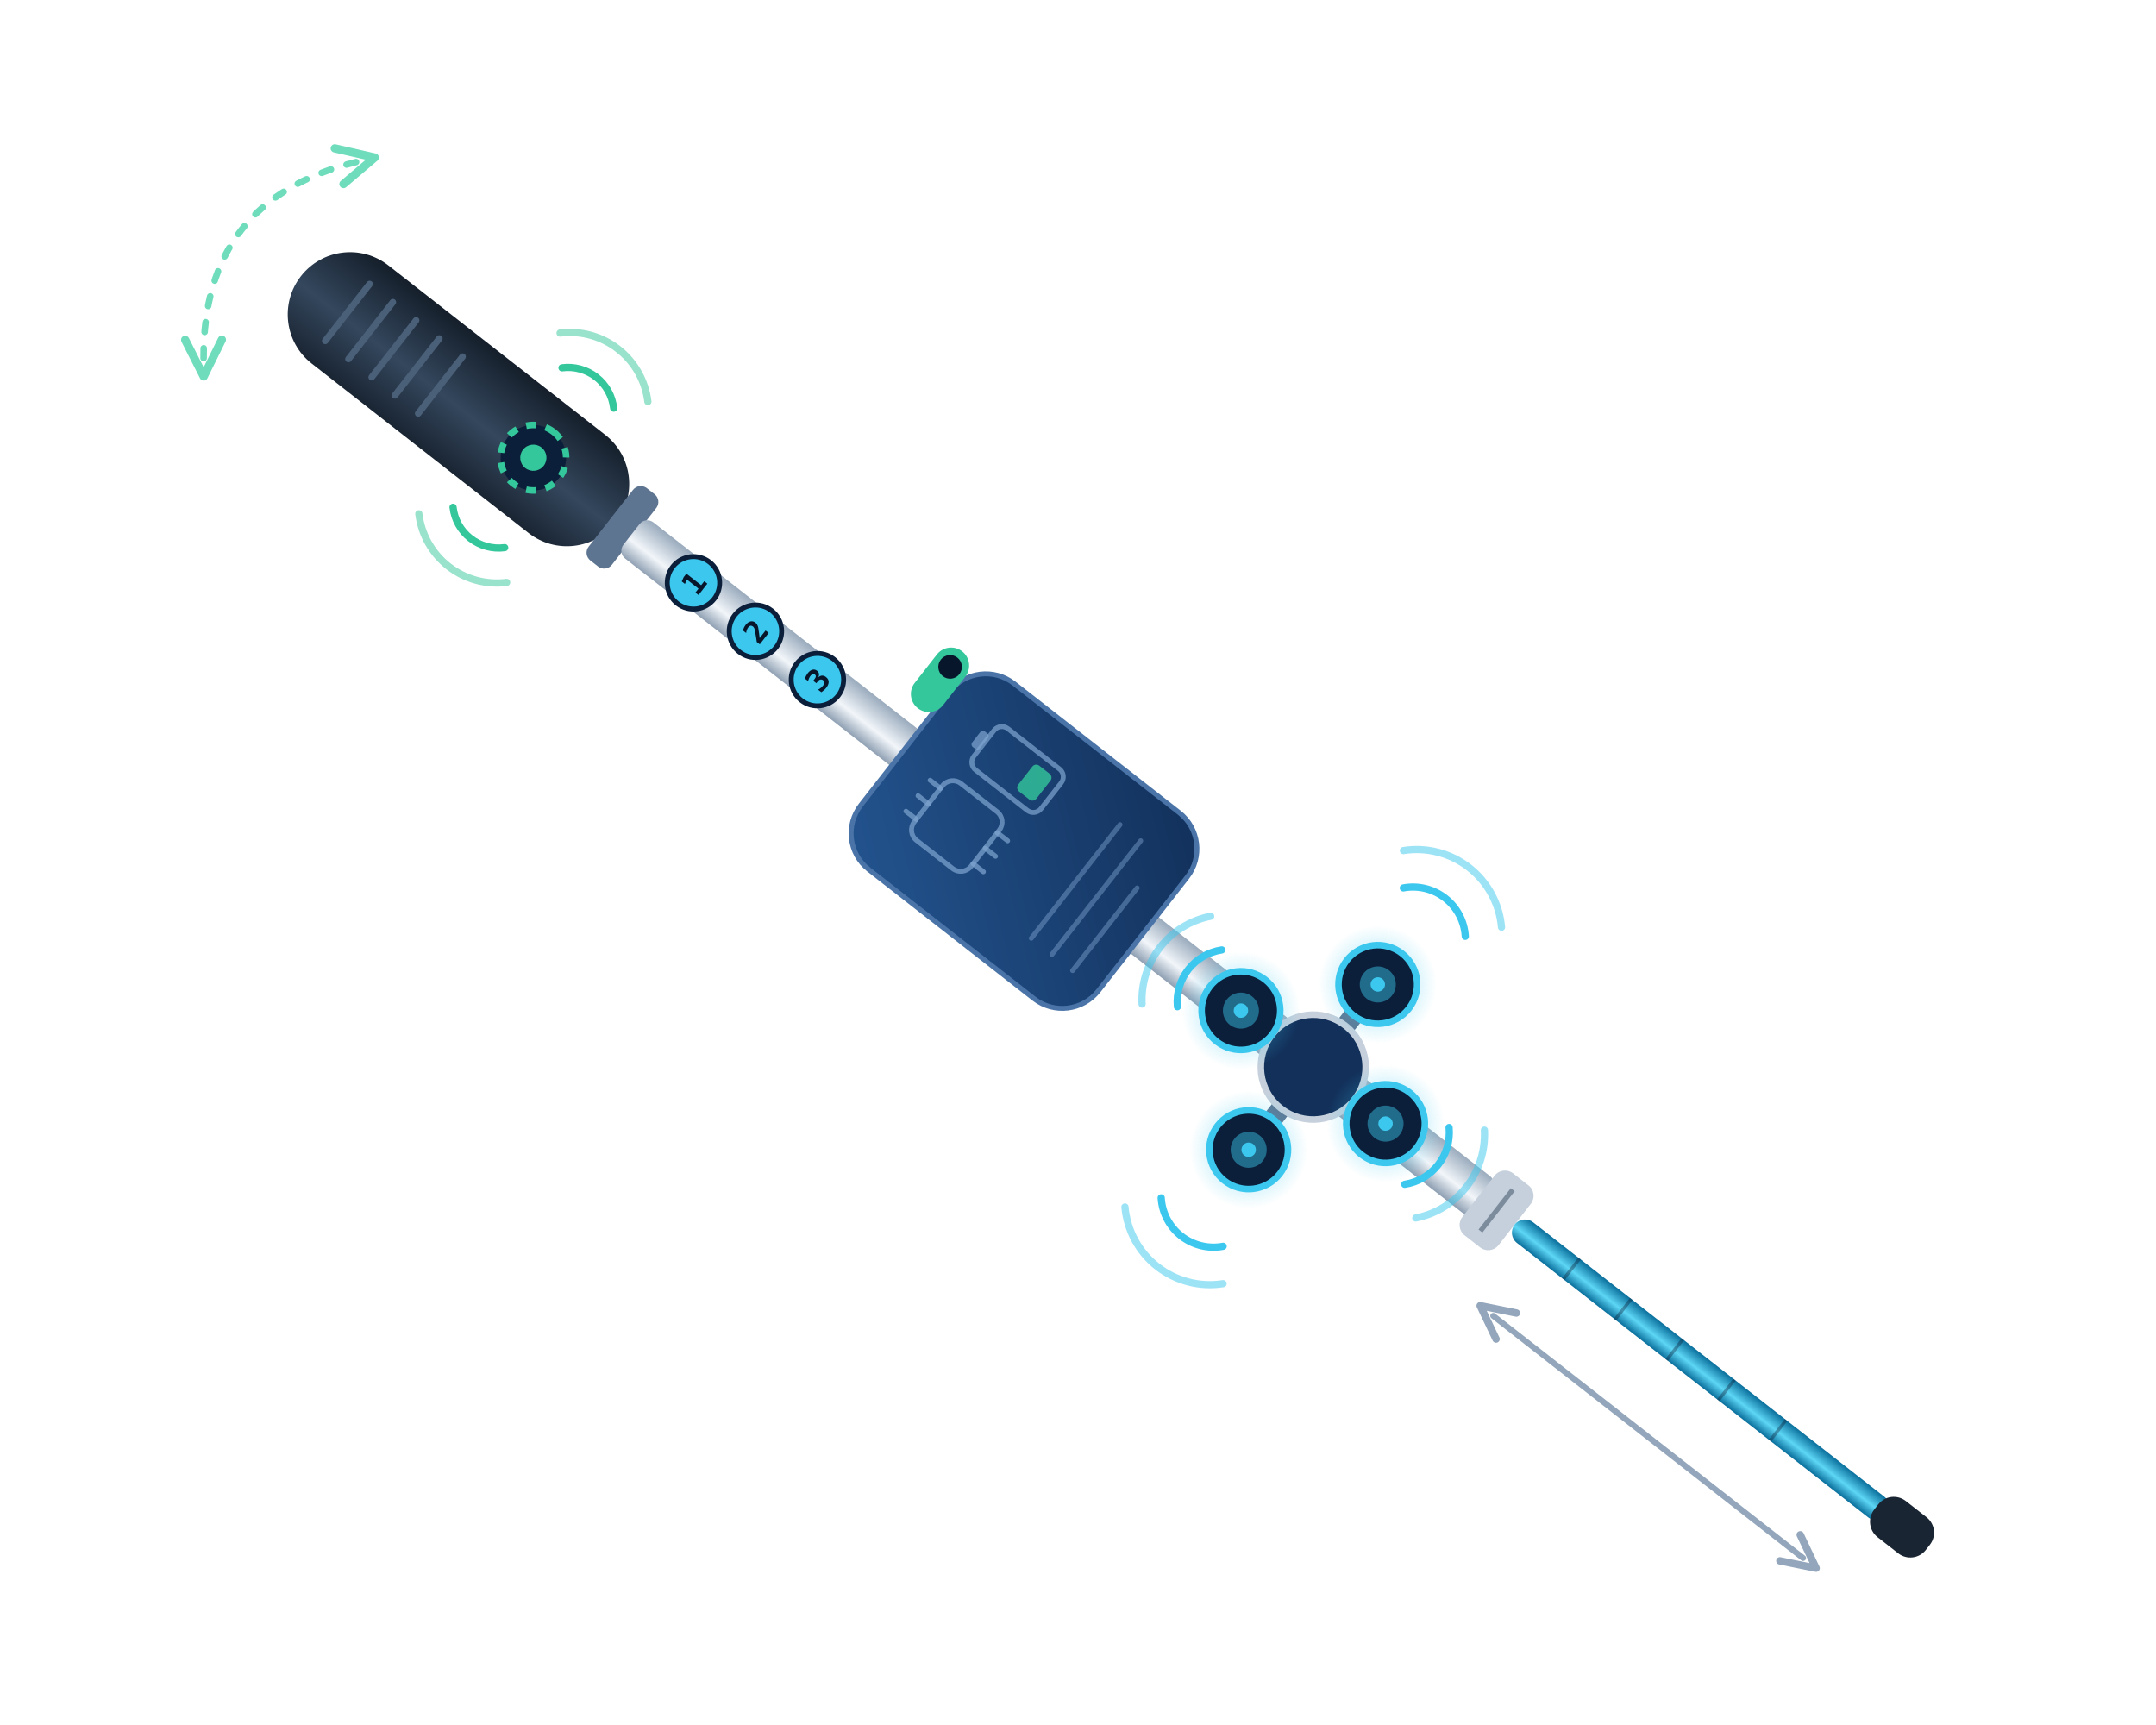
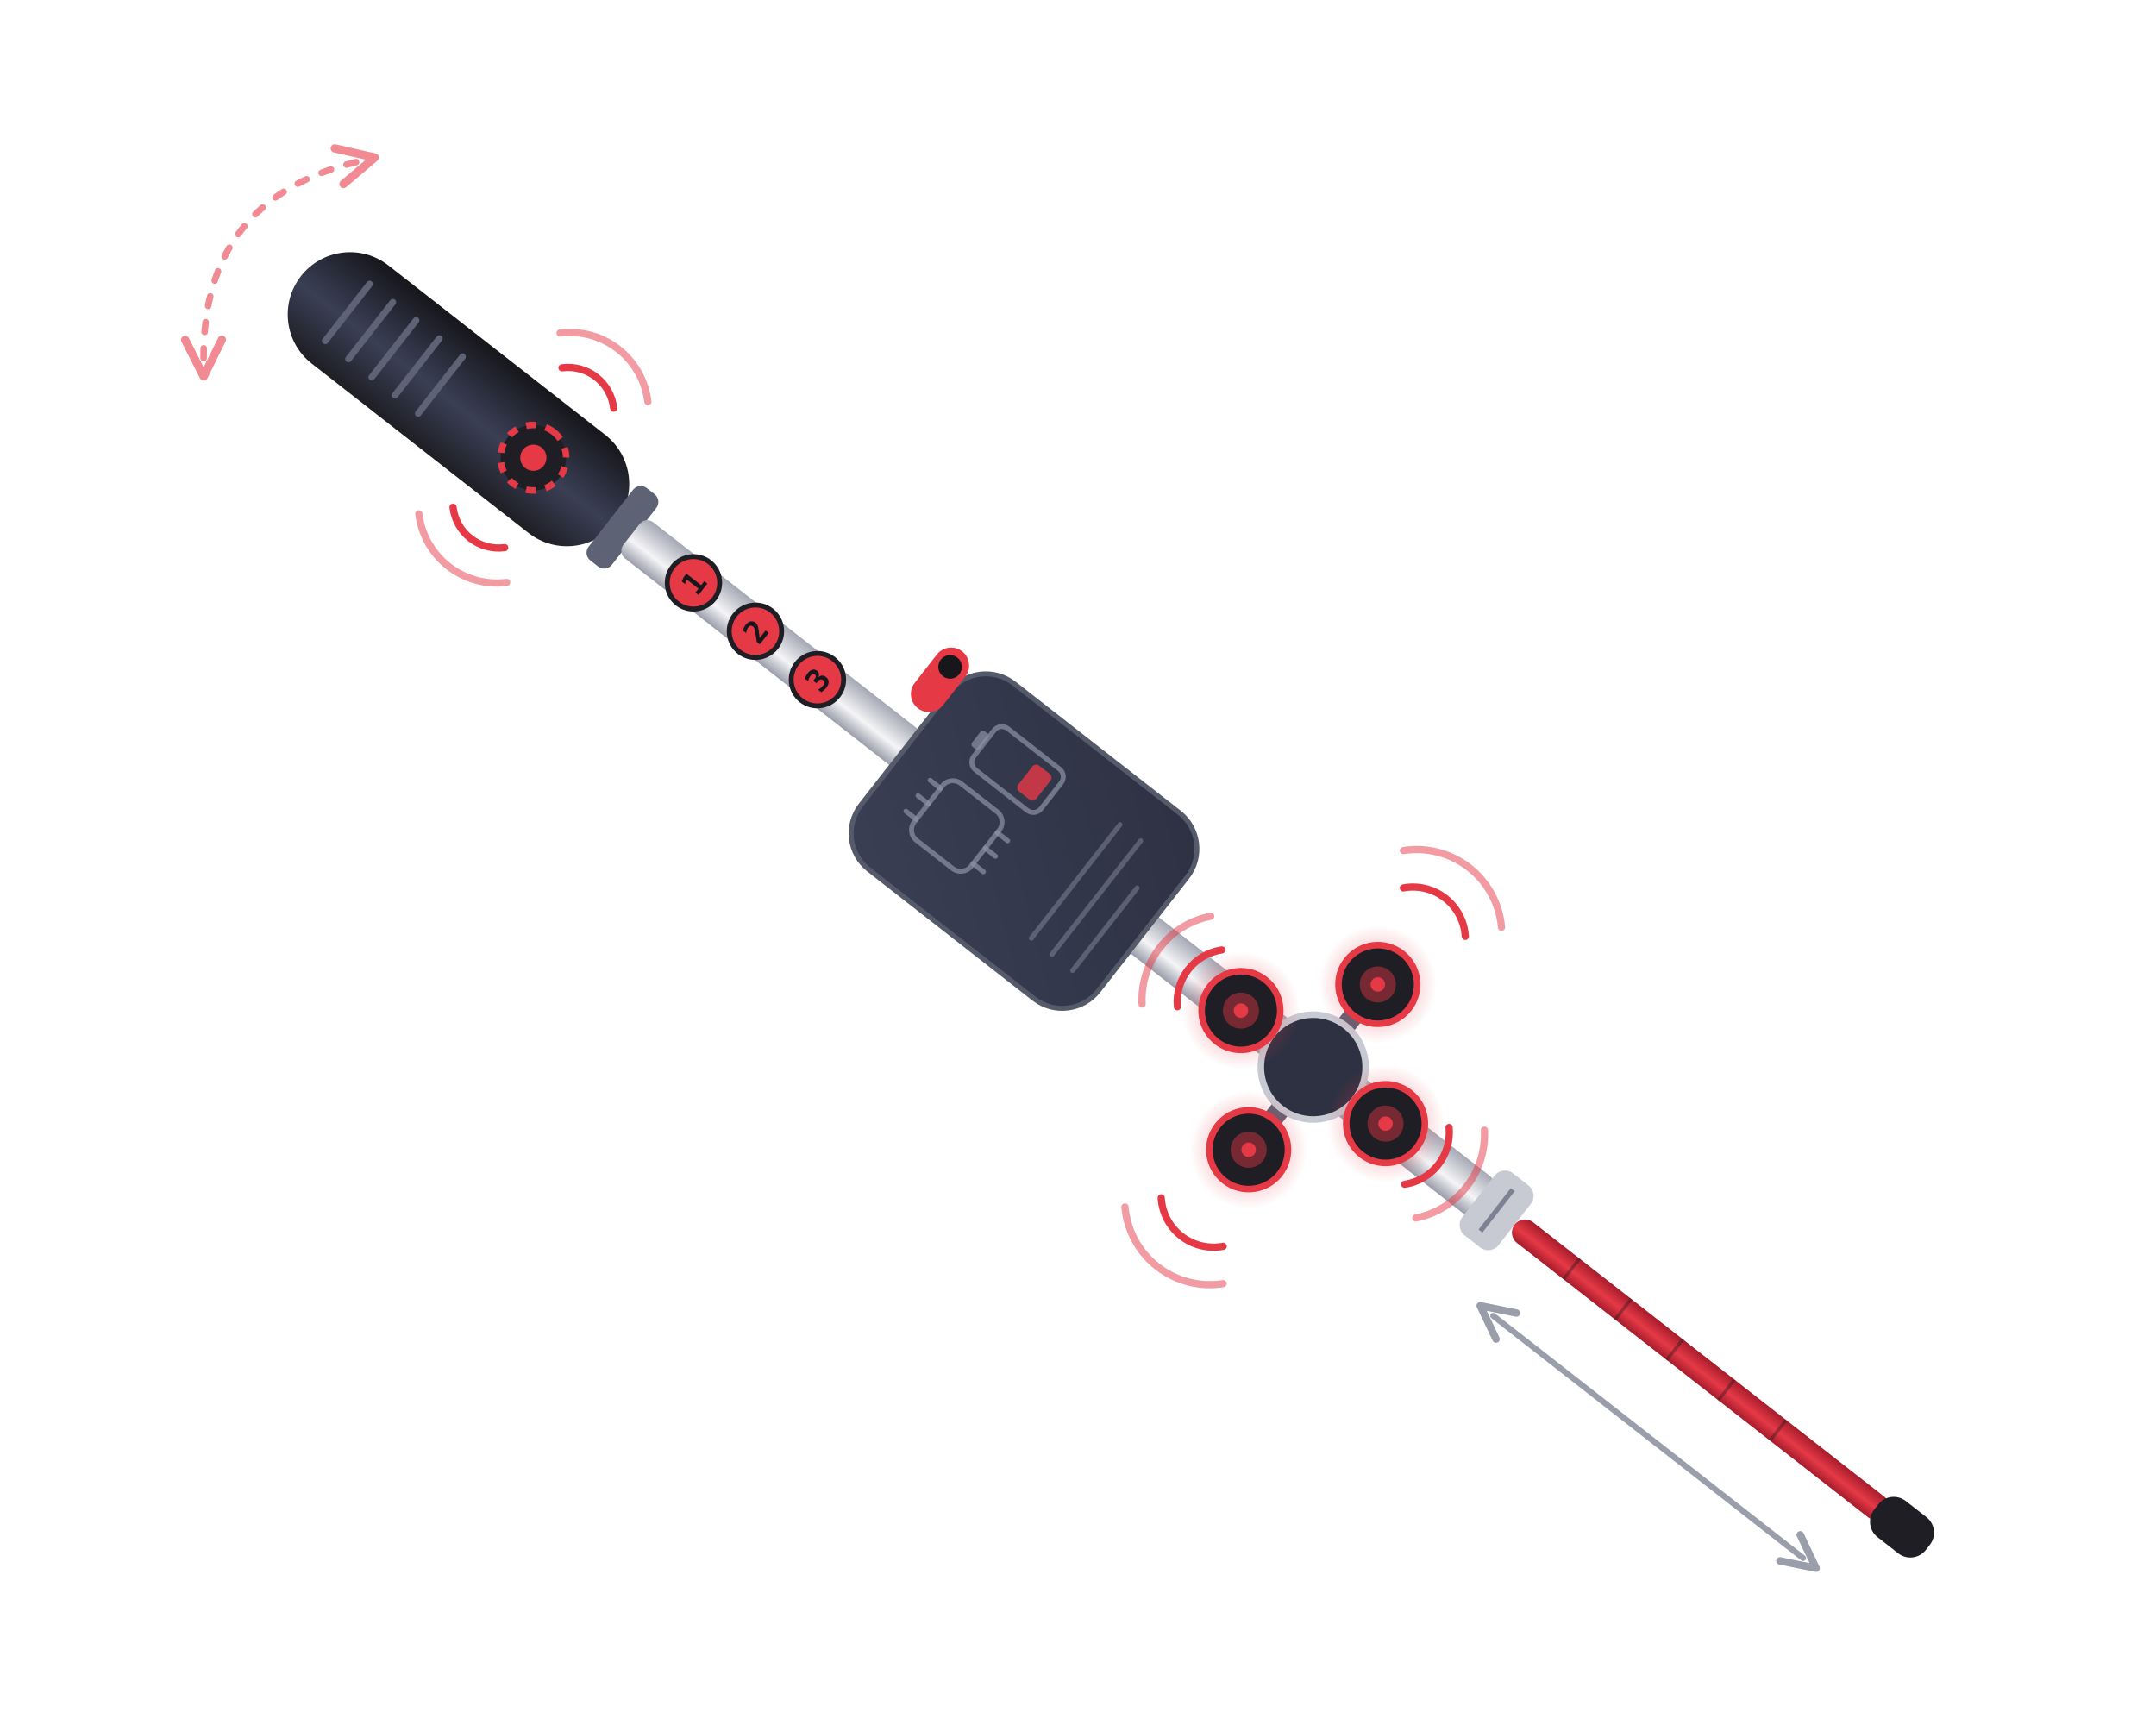
<svg xmlns="http://www.w3.org/2000/svg" viewBox="0 0 500 400" width="500" height="400">
  <defs>
    <linearGradient id="cg-grip" x1="0" x2="1">
-       <stop offset="0" stop-color="#1A2533" />
-       <stop offset=".45" stop-color="#34475D" />
-       <stop offset="1" stop-color="#151F2B" />
+       <stop offset="0" stop-color="#1E1E24" />
+       <stop offset=".45" stop-color="#3A3F55" />
+       <stop offset="1" stop-color="#16161B" />
    </linearGradient>
    <linearGradient id="cg-metal" x1="0" x2="1">
-       <stop offset="0" stop-color="#8FA0B3" />
-       <stop offset=".4" stop-color="#F2F6FA" />
-       <stop offset="1" stop-color="#9AABBD" />
+       <stop offset="0" stop-color="#9A9DAA" />
+       <stop offset=".4" stop-color="#F5F5F7" />
+       <stop offset="1" stop-color="#A5A8B4" />
    </linearGradient>
    <linearGradient id="cg-case" x1="0" y1="0" x2="1" y2="1">
-       <stop offset="0" stop-color="#23548F" />
-       <stop offset="1" stop-color="#12305A" />
+       <stop offset="0" stop-color="#3A3F55" />
+       <stop offset="1" stop-color="#2D3142" />
    </linearGradient>
    <linearGradient id="cg-foot" x1="0" x2="1">
-       <stop offset="0" stop-color="#0A6F9C" />
-       <stop offset=".45" stop-color="#5DD6F5" />
-       <stop offset="1" stop-color="#0A6F9C" />
+       <stop offset="0" stop-color="#A61C2C" />
+       <stop offset=".45" stop-color="#E63946" />
+       <stop offset="1" stop-color="#A61C2C" />
    </linearGradient>
    <radialGradient id="cg-pod">
-       <stop offset="0" stop-color="#3CC8EE" stop-opacity=".55" />
-       <stop offset="1" stop-color="#3CC8EE" stop-opacity="0" />
+       <stop offset="0" stop-color="#E63946" stop-opacity=".55" />
+       <stop offset="1" stop-color="#E63946" stop-opacity="0" />
    </radialGradient>
    <marker id="cm-ah" viewBox="0 0 10 10" refX="5" refY="5" markerWidth="7" markerHeight="7" orient="auto-start-reverse">
-       <path d="M1 1L9 5L1 9" fill="none" stroke="#6FDDBC" stroke-width="1.8" stroke-linecap="round" stroke-linejoin="round" />
+       <path d="M1 1L9 5L1 9" fill="none" stroke="#F28A93" stroke-width="1.8" stroke-linecap="round" stroke-linejoin="round" />
    </marker>
    <marker id="cm-ah2" viewBox="0 0 10 10" refX="5" refY="5" markerWidth="7" markerHeight="7" orient="auto-start-reverse">
-       <path d="M1 1L9 5L1 9" fill="none" stroke="#93A6BB" stroke-width="1.8" stroke-linecap="round" stroke-linejoin="round" />
+       <path d="M1 1L9 5L1 9" fill="none" stroke="#9A9DAA" stroke-width="1.8" stroke-linecap="round" stroke-linejoin="round" />
    </marker>
    <symbol id="cane-art" viewBox="20 0 170 690">
-       <path d="M62 40 Q100 10 138 40" fill="none" stroke="#6FDDBC" stroke-width="2" stroke-dasharray="3 5" stroke-linecap="round" marker-start="url(#cm-ah)" marker-end="url(#cm-ah)" />
+       <path d="M62 40 Q100 10 138 40" fill="none" stroke="#F28A93" stroke-width="2" stroke-dasharray="3 5" stroke-linecap="round" marker-start="url(#cm-ah)" marker-end="url(#cm-ah)" />
      <rect x="81" y="48" width="38" height="122" rx="19" fill="url(#cg-grip)" />
-       <g stroke="#4A6078" stroke-width="2" stroke-linecap="round">
+       <g stroke="#5E6275" stroke-width="2" stroke-linecap="round">
        <path d="M89 66H111M89 75H111M89 84H111M89 93H111M89 102H111" />
      </g>
-       <circle cx="100" cy="138" r="10" fill="#0B1F3A" stroke="#34C79B" stroke-width="2" stroke-dasharray="3 3" />
-       <circle cx="100" cy="138" r="4" fill="#34C79B" />
-       <g fill="none" stroke="#34C79B" stroke-width="2.2" stroke-linecap="round">
+       <circle cx="100" cy="138" r="10" fill="#1E1E24" stroke="#E63946" stroke-width="2" stroke-dasharray="3 3" />
+       <circle cx="100" cy="138" r="4" fill="#E63946" />
+       <g fill="none" stroke="#E63946" stroke-width="2.2" stroke-linecap="round">
        <path d="M127 128a14 14 0 0 1 0 20" />
        <path d="M135 121a24 24 0 0 1 0 34" stroke-opacity=".5" />
        <path d="M73 128a14 14 0 0 0 0 20" />
        <path d="M65 121a24 24 0 0 0 0 34" stroke-opacity=".5" />
      </g>
-       <rect x="86" y="168" width="28" height="9" rx="3" fill="#5E7591" />
+       <rect x="86" y="168" width="28" height="9" rx="3" fill="#5E6275" />
      <rect x="93" y="176" width="14" height="330" rx="3" fill="url(#cg-metal)" />
      <g font-family="ui-monospace,Menlo,monospace" font-size="9.5" font-weight="700" text-anchor="middle">
-         <circle cx="100" cy="200" r="8" fill="#3CC8EE" stroke="#0B1F3A" stroke-width="1.5" />
-         <text x="100" y="203.5" fill="#07162B">1</text>
-         <circle cx="100" cy="224" r="8" fill="#3CC8EE" stroke="#0B1F3A" stroke-width="1.5" />
-         <text x="100" y="227.5" fill="#07162B">2</text>
-         <circle cx="100" cy="248" r="8" fill="#3CC8EE" stroke="#0B1F3A" stroke-width="1.5" />
-         <text x="100" y="251.5" fill="#07162B">3</text>
+         <circle cx="100" cy="200" r="8" fill="#E63946" stroke="#1E1E24" stroke-width="1.5" />
+         <text x="100" y="203.5" fill="#16161B">1</text>
+         <circle cx="100" cy="224" r="8" fill="#E63946" stroke="#1E1E24" stroke-width="1.5" />
+         <text x="100" y="227.5" fill="#16161B">2</text>
+         <circle cx="100" cy="248" r="8" fill="#E63946" stroke="#1E1E24" stroke-width="1.5" />
+         <text x="100" y="251.5" fill="#16161B">3</text>
      </g>
-       <rect x="64" y="282" width="72" height="92" rx="14" fill="url(#cg-case)" stroke="#4A74A8" stroke-width="1.5" />
-       <g stroke="#7FA6D1" stroke-opacity=".45" stroke-width="1.5" stroke-linecap="round">
+       <rect x="64" y="282" width="72" height="92" rx="14" fill="url(#cg-case)" stroke="#555A6B" stroke-width="1.5" />
+       <g stroke="#8E93A6" stroke-opacity=".45" stroke-width="1.5" stroke-linecap="round">
        <path d="M78 348H122M78 356H122M78 364H110" />
      </g>
-       <rect x="80" y="298" width="22" height="22" rx="4" fill="none" stroke="#7FA6D1" stroke-opacity=".7" stroke-width="1.5" />
-       <g stroke="#7FA6D1" stroke-opacity=".7" stroke-width="1.5" stroke-linecap="round">
+       <rect x="80" y="298" width="22" height="22" rx="4" fill="none" stroke="#8E93A6" stroke-opacity=".7" stroke-width="1.5" />
+       <g stroke="#8E93A6" stroke-opacity=".7" stroke-width="1.5" stroke-linecap="round">
        <path d="M85 294v4M91 294v4M97 294v4M85 320v4M91 320v4M97 320v4" />
      </g>
-       <rect x="108" y="300" width="16" height="26" rx="3" fill="none" stroke="#7FA6D1" stroke-opacity=".7" stroke-width="1.5" />
-       <rect x="113" y="297" width="6" height="3" rx="1" fill="#7FA6D1" fill-opacity=".7" />
-       <rect x="111" y="316" width="10" height="7" rx="1.5" fill="#34C79B" fill-opacity=".8" />
-       <rect x="112" y="272" width="22" height="11" rx="5.5" fill="#34C79B" />
-       <circle cx="128" cy="277.5" r="3.6" fill="#07162B" />
-       <g fill="none" stroke="#3CC8EE" stroke-width="2.2" stroke-linecap="round">
+       <rect x="108" y="300" width="16" height="26" rx="3" fill="none" stroke="#8E93A6" stroke-opacity=".7" stroke-width="1.5" />
+       <rect x="113" y="297" width="6" height="3" rx="1" fill="#8E93A6" fill-opacity=".7" />
+       <rect x="111" y="316" width="10" height="7" rx="1.5" fill="#E63946" fill-opacity=".8" />
+       <rect x="112" y="272" width="22" height="11" rx="5.5" fill="#E63946" />
+       <circle cx="128" cy="277.5" r="3.6" fill="#16161B" />
+       <g fill="none" stroke="#E63946" stroke-width="2.2" stroke-linecap="round">
        <path d="M89 396a16 16 0 0 1 22 0" />
        <path d="M83 387a26 26 0 0 1 34 0" stroke-opacity=".5" />
        <path d="M160 428a16 16 0 0 1 0 24" />
        <path d="M169 421a26 26 0 0 1 0 38" stroke-opacity=".5" />
        <path d="M40 428a16 16 0 0 0 0 24" />
        <path d="M31 421a26 26 0 0 0 0 38" stroke-opacity=".5" />
        <path d="M89 484a16 16 0 0 0 22 0" />
        <path d="M83 493a26 26 0 0 0 34 0" stroke-opacity=".5" />
      </g>
-       <path d="M100 440L100 412M100 440L72 440M100 440L128 440M100 440L100 468" stroke="#5E7591" stroke-width="6" stroke-linecap="round" />
-       <circle cx="100" cy="440" r="16" fill="#12305A" stroke="#C5D0DC" stroke-width="2" />
+       <path d="M100 440L100 412M100 440L72 440M100 440L128 440M100 440L100 468" stroke="#5E6275" stroke-width="6" stroke-linecap="round" />
+       <circle cx="100" cy="440" r="16" fill="#2D3142" stroke="#C8CAD3" stroke-width="2" />
      <g>
        <circle cx="100" cy="412" r="18" fill="url(#cg-pod)" />
-         <circle cx="100" cy="412" r="12" fill="#0B1F3A" stroke="#3CC8EE" stroke-width="2" />
-         <circle cx="100" cy="412" r="5.5" fill="#3CC8EE" fill-opacity=".45" />
-         <circle cx="100" cy="412" r="2.2" fill="#3CC8EE" />
+         <circle cx="100" cy="412" r="12" fill="#1E1E24" stroke="#E63946" stroke-width="2" />
+         <circle cx="100" cy="412" r="5.5" fill="#E63946" fill-opacity=".45" />
+         <circle cx="100" cy="412" r="2.2" fill="#E63946" />
        <circle cx="68" cy="440" r="18" fill="url(#cg-pod)" />
-         <circle cx="68" cy="440" r="12" fill="#0B1F3A" stroke="#3CC8EE" stroke-width="2" />
-         <circle cx="68" cy="440" r="5.5" fill="#3CC8EE" fill-opacity=".45" />
-         <circle cx="68" cy="440" r="2.2" fill="#3CC8EE" />
+         <circle cx="68" cy="440" r="12" fill="#1E1E24" stroke="#E63946" stroke-width="2" />
+         <circle cx="68" cy="440" r="5.5" fill="#E63946" fill-opacity=".45" />
+         <circle cx="68" cy="440" r="2.2" fill="#E63946" />
        <circle cx="132" cy="440" r="18" fill="url(#cg-pod)" />
-         <circle cx="132" cy="440" r="12" fill="#0B1F3A" stroke="#3CC8EE" stroke-width="2" />
-         <circle cx="132" cy="440" r="5.5" fill="#3CC8EE" fill-opacity=".45" />
-         <circle cx="132" cy="440" r="2.2" fill="#3CC8EE" />
+         <circle cx="132" cy="440" r="12" fill="#1E1E24" stroke="#E63946" stroke-width="2" />
+         <circle cx="132" cy="440" r="5.5" fill="#E63946" fill-opacity=".45" />
+         <circle cx="132" cy="440" r="2.2" fill="#E63946" />
        <circle cx="100" cy="468" r="18" fill="url(#cg-pod)" />
-         <circle cx="100" cy="468" r="12" fill="#0B1F3A" stroke="#3CC8EE" stroke-width="2" />
-         <circle cx="100" cy="468" r="5.5" fill="#3CC8EE" fill-opacity=".45" />
-         <circle cx="100" cy="468" r="2.2" fill="#3CC8EE" />
+         <circle cx="100" cy="468" r="12" fill="#1E1E24" stroke="#E63946" stroke-width="2" />
+         <circle cx="100" cy="468" r="5.5" fill="#E63946" fill-opacity=".45" />
+         <circle cx="100" cy="468" r="2.2" fill="#E63946" />
      </g>
-       <rect x="88" y="504" width="24" height="14" rx="4" fill="#C5D0DC" />
-       <path d="M92 511H108" stroke="#7C8C9D" stroke-width="1.5" />
+       <rect x="88" y="504" width="24" height="14" rx="4" fill="#C8CAD3" />
+       <path d="M92 511H108" stroke="#7D8192" stroke-width="1.5" />
      <rect x="96" y="518" width="8" height="144" rx="4" fill="url(#cg-foot)" />
-       <g stroke="#07162B" stroke-opacity=".35" stroke-width="1">
+       <g stroke="#16161B" stroke-opacity=".35" stroke-width="1">
        <path d="M96 540h8M96 560h8M96 580h8M96 600h8M96 620h8" />
      </g>
-       <rect x="93" y="658" width="14" height="20" rx="6" fill="#1A2533" />
-       <path d="M74 530V650" stroke="#93A6BB" stroke-width="1.8" stroke-linecap="round" marker-start="url(#cm-ah2)" marker-end="url(#cm-ah2)" />
+       <rect x="93" y="658" width="14" height="20" rx="6" fill="#1E1E24" />
+       <path d="M74 530V650" stroke="#9A9DAA" stroke-width="1.8" stroke-linecap="round" marker-start="url(#cm-ah2)" marker-end="url(#cm-ah2)" />
    </symbol>
  </defs>
  <use href="#cane-art" x="185.4" y="-62.2" width="129.2" height="524.4" transform="rotate(-52 250 200)" />
</svg>
